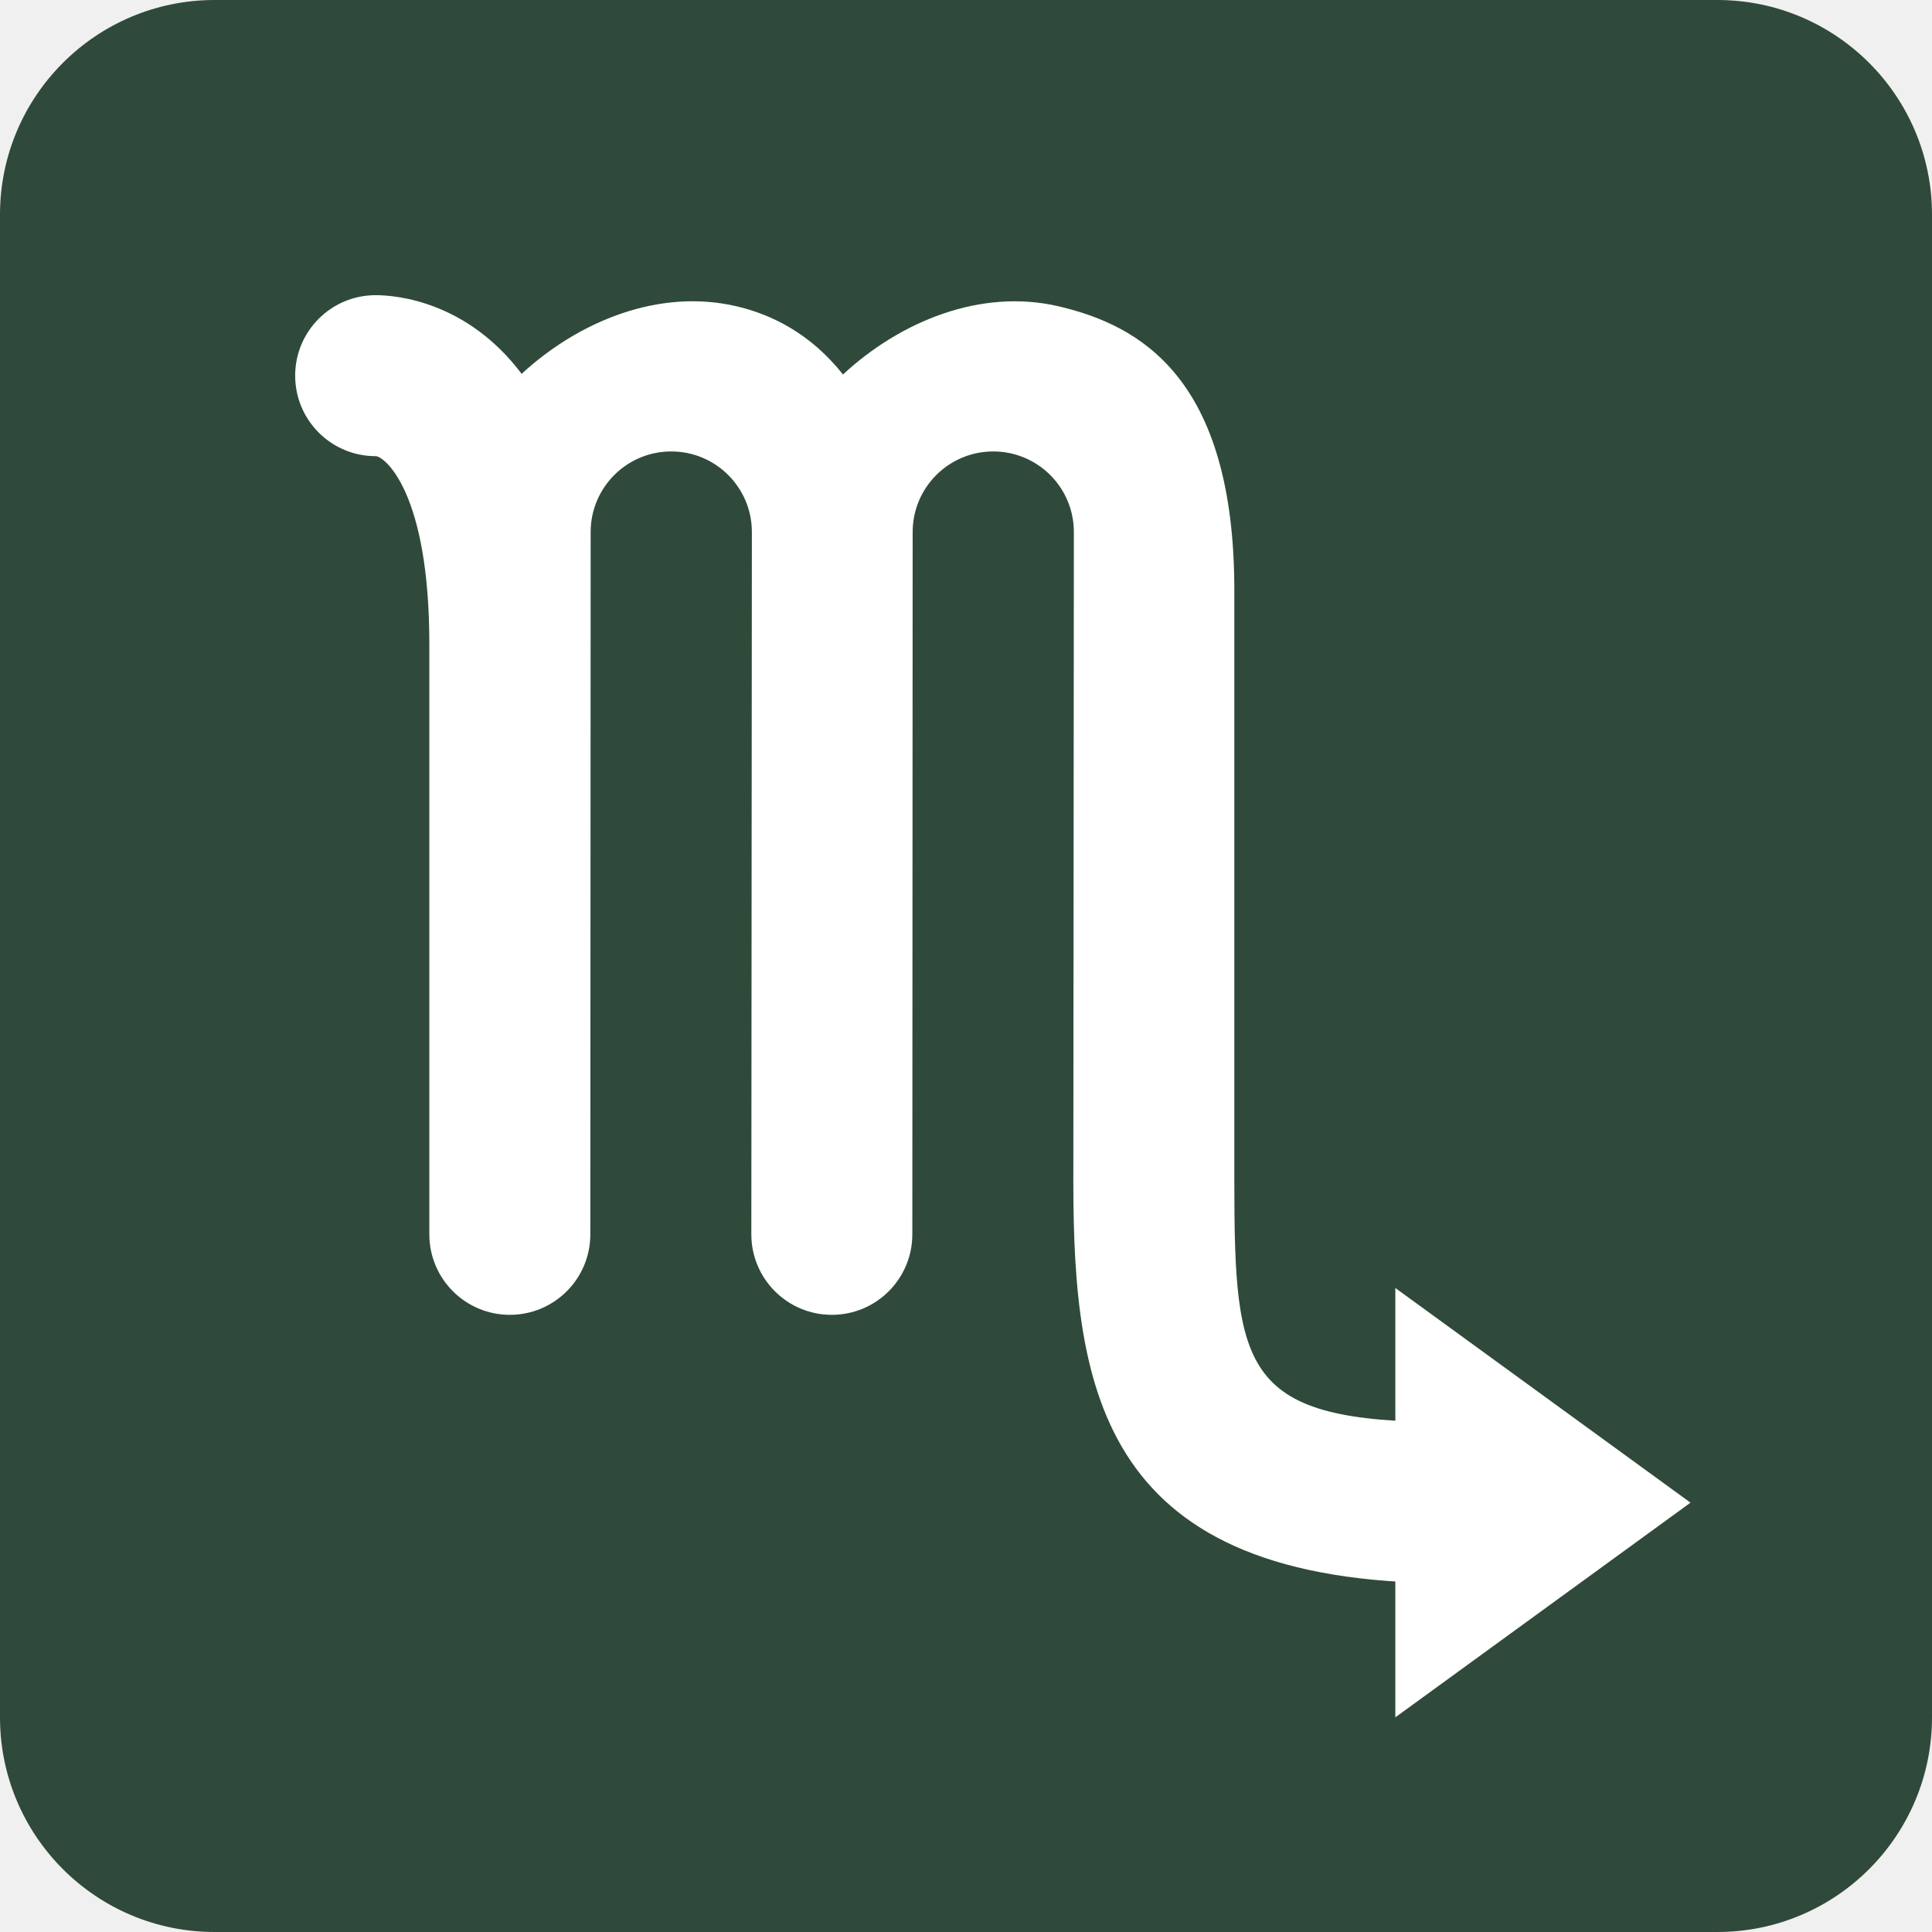
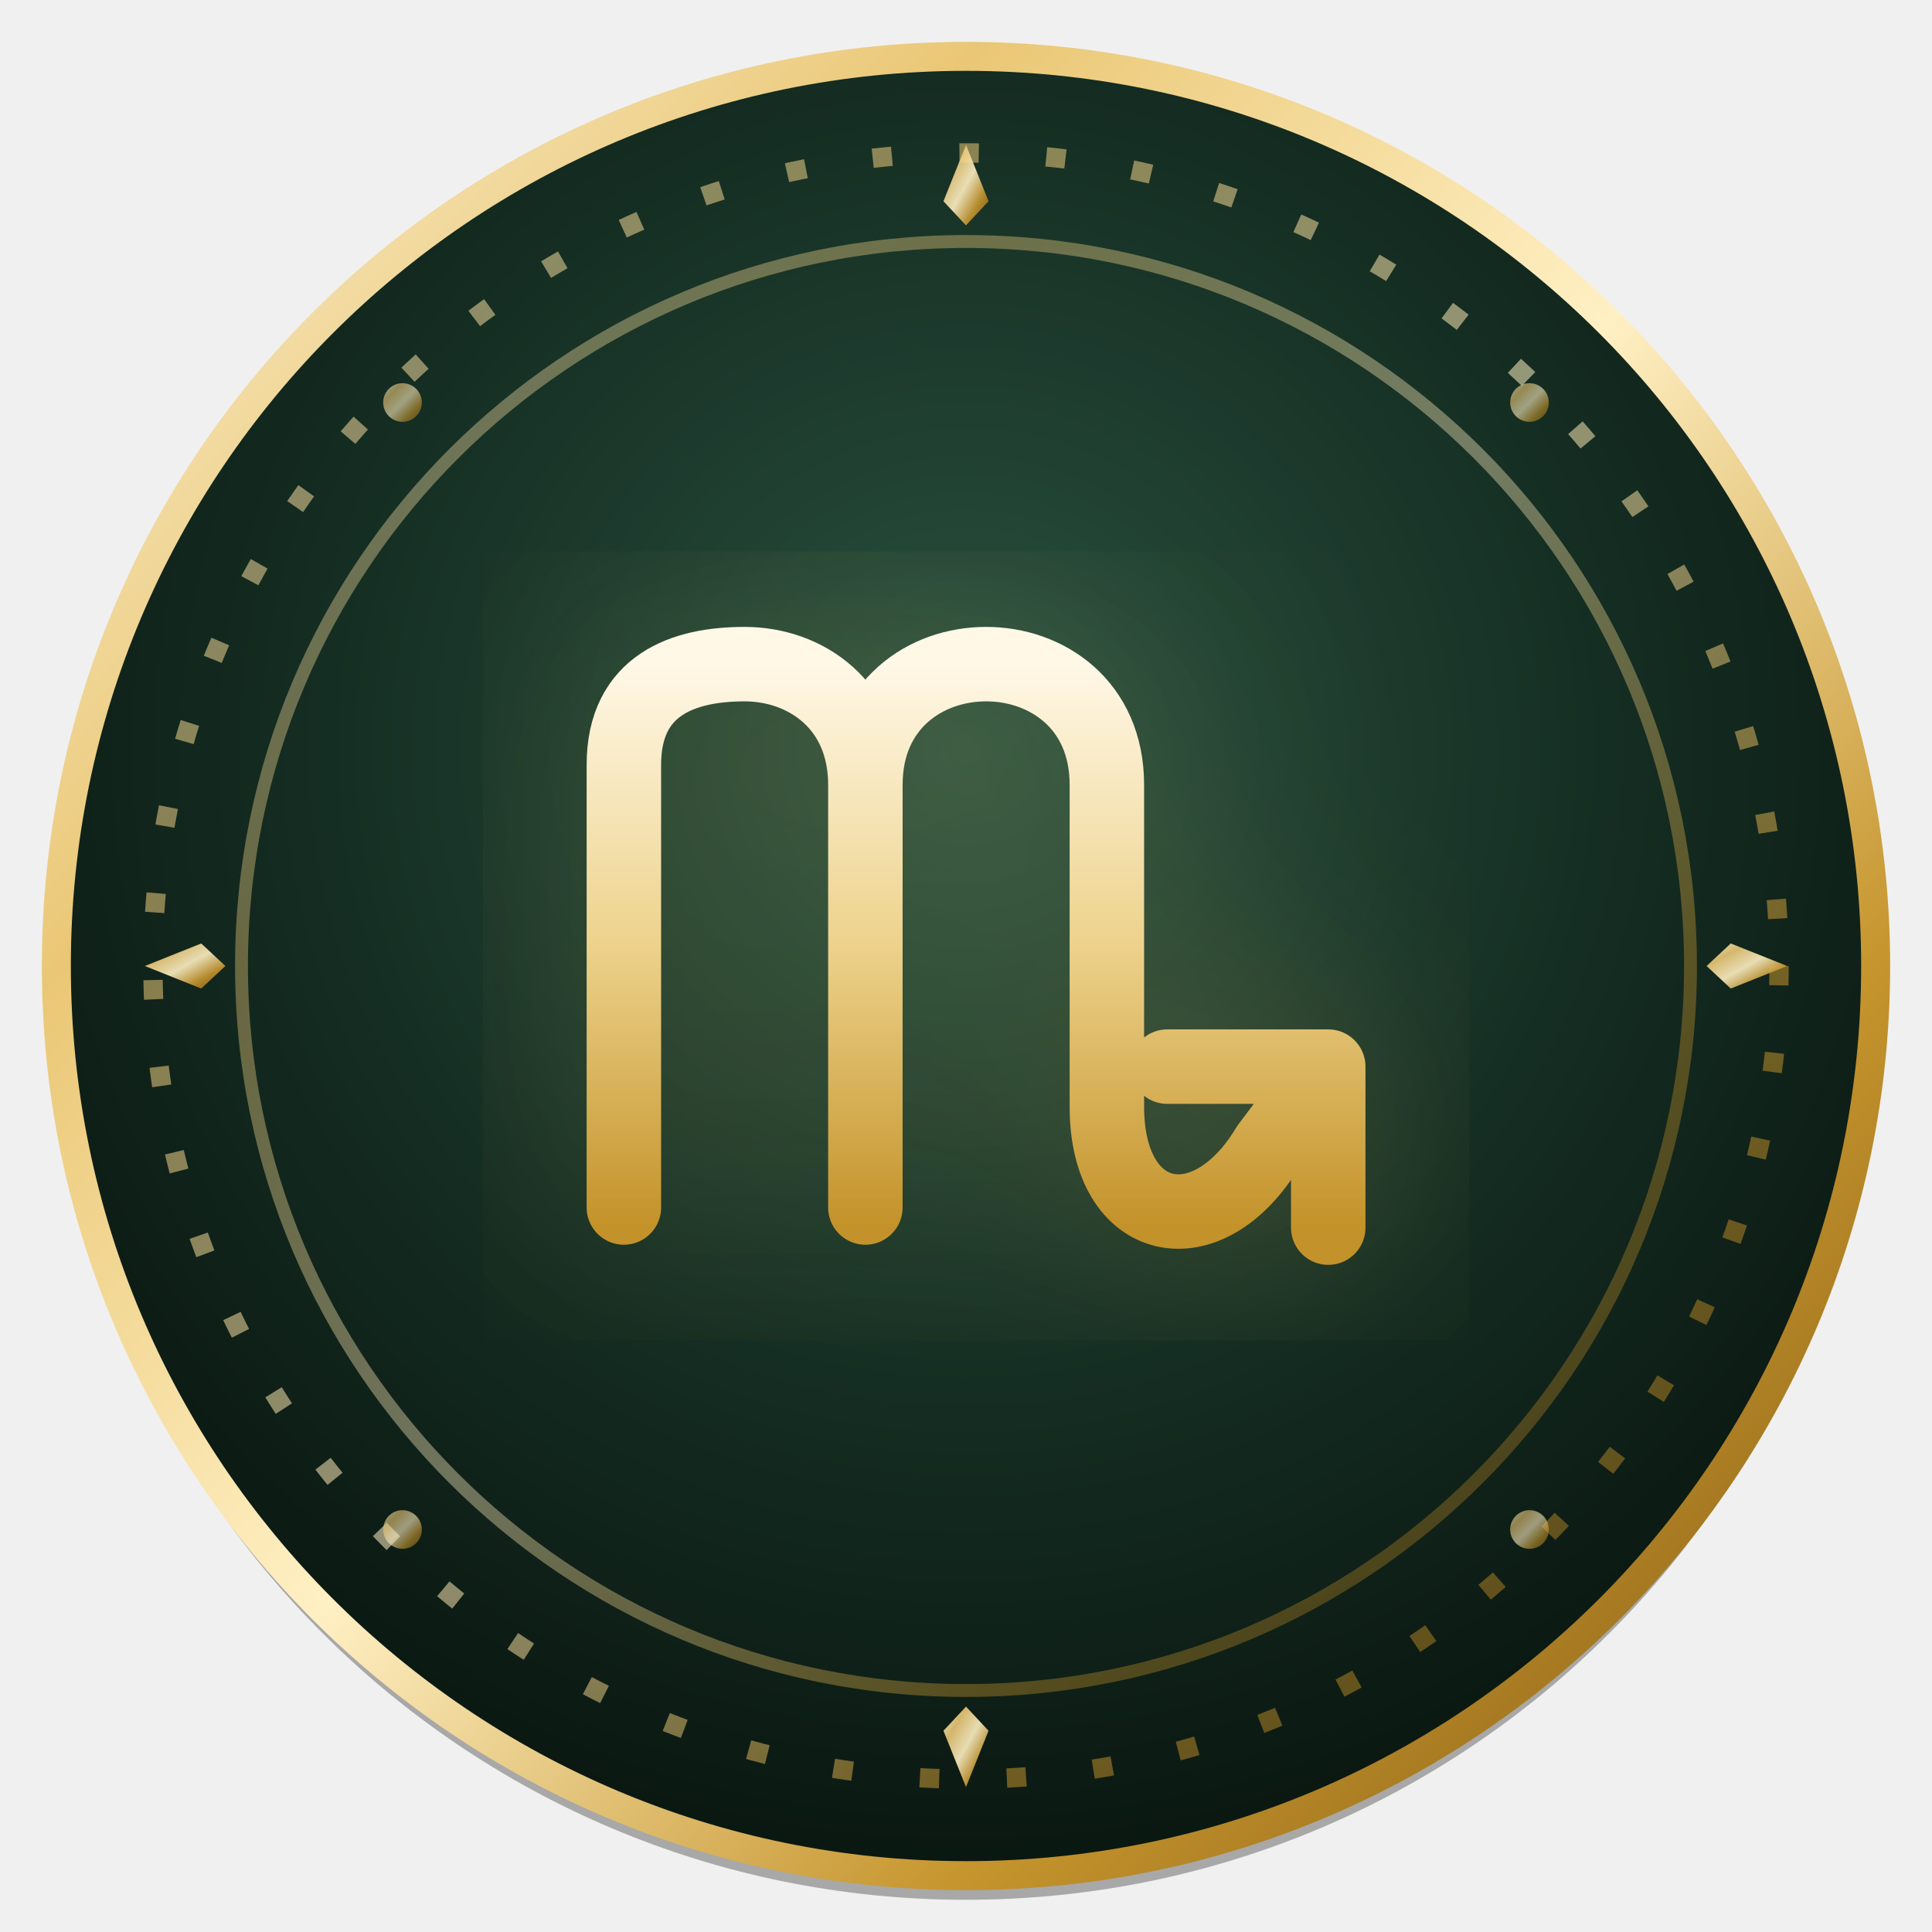
- <svg xmlns="http://www.w3.org/2000/svg" viewBox="0 0 36 36">
-   <path fill="#2f4a3a" d="M36 32c0 2.209-1.791 4-4 4H4c-2.209 0-4-1.791-4-4V4c0-2.209 1.791-4 4-4h28c2.209 0 4 1.791 4 4v28z" />
-   <path fill="#FFF" d="M31.5 28L26 24v8z" />
-   <path fill="#FFF" d="M27 26.5c-3.842 0-4-.933-4-4.5V11c0-3.979-1.776-4.939-3.268-5.291-1.465-.345-2.971.291-4.024 1.269-.595-.751-1.313-1.113-1.976-1.269-1.46-.345-2.959.286-4.012 1.257C8.705 5.619 7.393 5.5 7 5.5c-.829 0-1.5.671-1.5 1.5S6.171 8.5 7 8.5c.155 0 1 .646 1 3.5v11c0 .828.671 1.5 1.5 1.5S11 23.828 11 23l.006-13.086c0-.83.673-1.502 1.502-1.502.83 0 1.502.673 1.502 1.502L14 23c0 .828.671 1.5 1.5 1.5S17 23.828 17 23l.006-13.086c0-.83.673-1.502 1.502-1.502.83 0 1.502.673 1.502 1.502L20 22c0 3.952.535 7.5 7 7.5.828 0 1.5-.672 1.5-1.5s-.672-1.5-1.5-1.5z" />
+ <svg xmlns="http://www.w3.org/2000/svg" viewBox="0 0 120 120" width="120" height="120" aria-label="Scorpio">
+   <defs>
+     <radialGradient id="medallionBg_scorpio" cx="50%" cy="38%" r="62%">
+       <stop offset="0%" stop-color="#2a5240" />
+       <stop offset="60%" stop-color="#142c21" />
+       <stop offset="100%" stop-color="#0a1711" />
+     </radialGradient>
+     <linearGradient id="goldGradient_scorpio" x1="0%" y1="0%" x2="100%" y2="100%">
+       <stop offset="0%" stop-color="#fdf4db" />
+       <stop offset="25%" stop-color="#eac775" />
+       <stop offset="50%" stop-color="#fff0c4" />
+       <stop offset="75%" stop-color="#c6952d" />
+       <stop offset="100%" stop-color="#7e5714" />
+     </linearGradient>
+     <linearGradient id="goldCore_scorpio" x1="0%" y1="0%" x2="0%" y2="100%">
+       <stop offset="0%" stop-color="#fff8e7" />
+       <stop offset="50%" stop-color="#edd28b" />
+       <stop offset="100%" stop-color="#c39229" />
+     </linearGradient>
+     <filter id="goldGlow_scorpio" x="-20%" y="-20%" width="140%" height="140%">
+       <feDropShadow dx="0" dy="1" stdDeviation="1.5" flood-color="#000000" flood-opacity="0.45" />
+       <feDropShadow dx="0" dy="0" stdDeviation="3" flood-color="#ffd56b" flood-opacity="0.25" />
+     </filter>
+   </defs>
+   <circle cx="60" cy="61.5" r="56.5" fill="#000000" opacity="0.3" />
+   <circle cx="60" cy="60" r="56.5" fill="url(#medallionBg_scorpio)" stroke="url(#goldGradient_scorpio)" stroke-width="1.8" />
+   <circle cx="60" cy="60" r="50.5" fill="none" stroke="url(#goldGradient_scorpio)" stroke-width="1.2" stroke-dasharray="1.2 4.2" opacity="0.55" />
+   <circle cx="60" cy="60" r="45" fill="none" stroke="url(#goldGradient_scorpio)" stroke-width="0.8" opacity="0.4" />
+   <polygon points="60,9 61.4,12.5 60,14 58.6,12.5" fill="url(#goldGradient_scorpio)" opacity="0.9" />
+   <polygon points="111,60 107.5,61.4 106,60 107.5,58.6" fill="url(#goldGradient_scorpio)" opacity="0.9" />
+   <polygon points="60,111 61.4,107.5 60,106 58.6,107.5" fill="url(#goldGradient_scorpio)" opacity="0.9" />
+   <polygon points="9,60 12.5,61.4 14,60 12.5,58.6" fill="url(#goldGradient_scorpio)" opacity="0.9" />
+   <circle cx="25" cy="25" r="1.2" fill="url(#goldGradient_scorpio)" opacity="0.6" />
+   <circle cx="95" cy="25" r="1.2" fill="url(#goldGradient_scorpio)" opacity="0.6" />
+   <circle cx="95" cy="95" r="1.2" fill="url(#goldGradient_scorpio)" opacity="0.6" />
+   <circle cx="25" cy="95" r="1.2" fill="url(#goldGradient_scorpio)" opacity="0.6" />
+   <g transform="translate(30, 30) scale(2.5)" filter="url(#goldGlow_scorpio)">
+     <path d="M 3.5,18 L 3.5,7 C 3.5,5 5,4.5 6.5,4.5 C 8,4.5 9.5,5.5 9.5,7.5 L 9.5,18 M 9.5,7.5 C 9.5,5.5 11,4.5 12.5,4.5 C 14,4.5 15.5,5.5 15.5,7.5 L 15.5,15.5 C 15.5,18.5 18,19 19.5,16.5 L 21,14.5 M 17,14.5 L 21,14.5 L 21,18.5" fill="none" stroke="url(#goldCore_scorpio)" stroke-width="1.85" stroke-linecap="round" stroke-linejoin="round" />
+   </g>
</svg>
